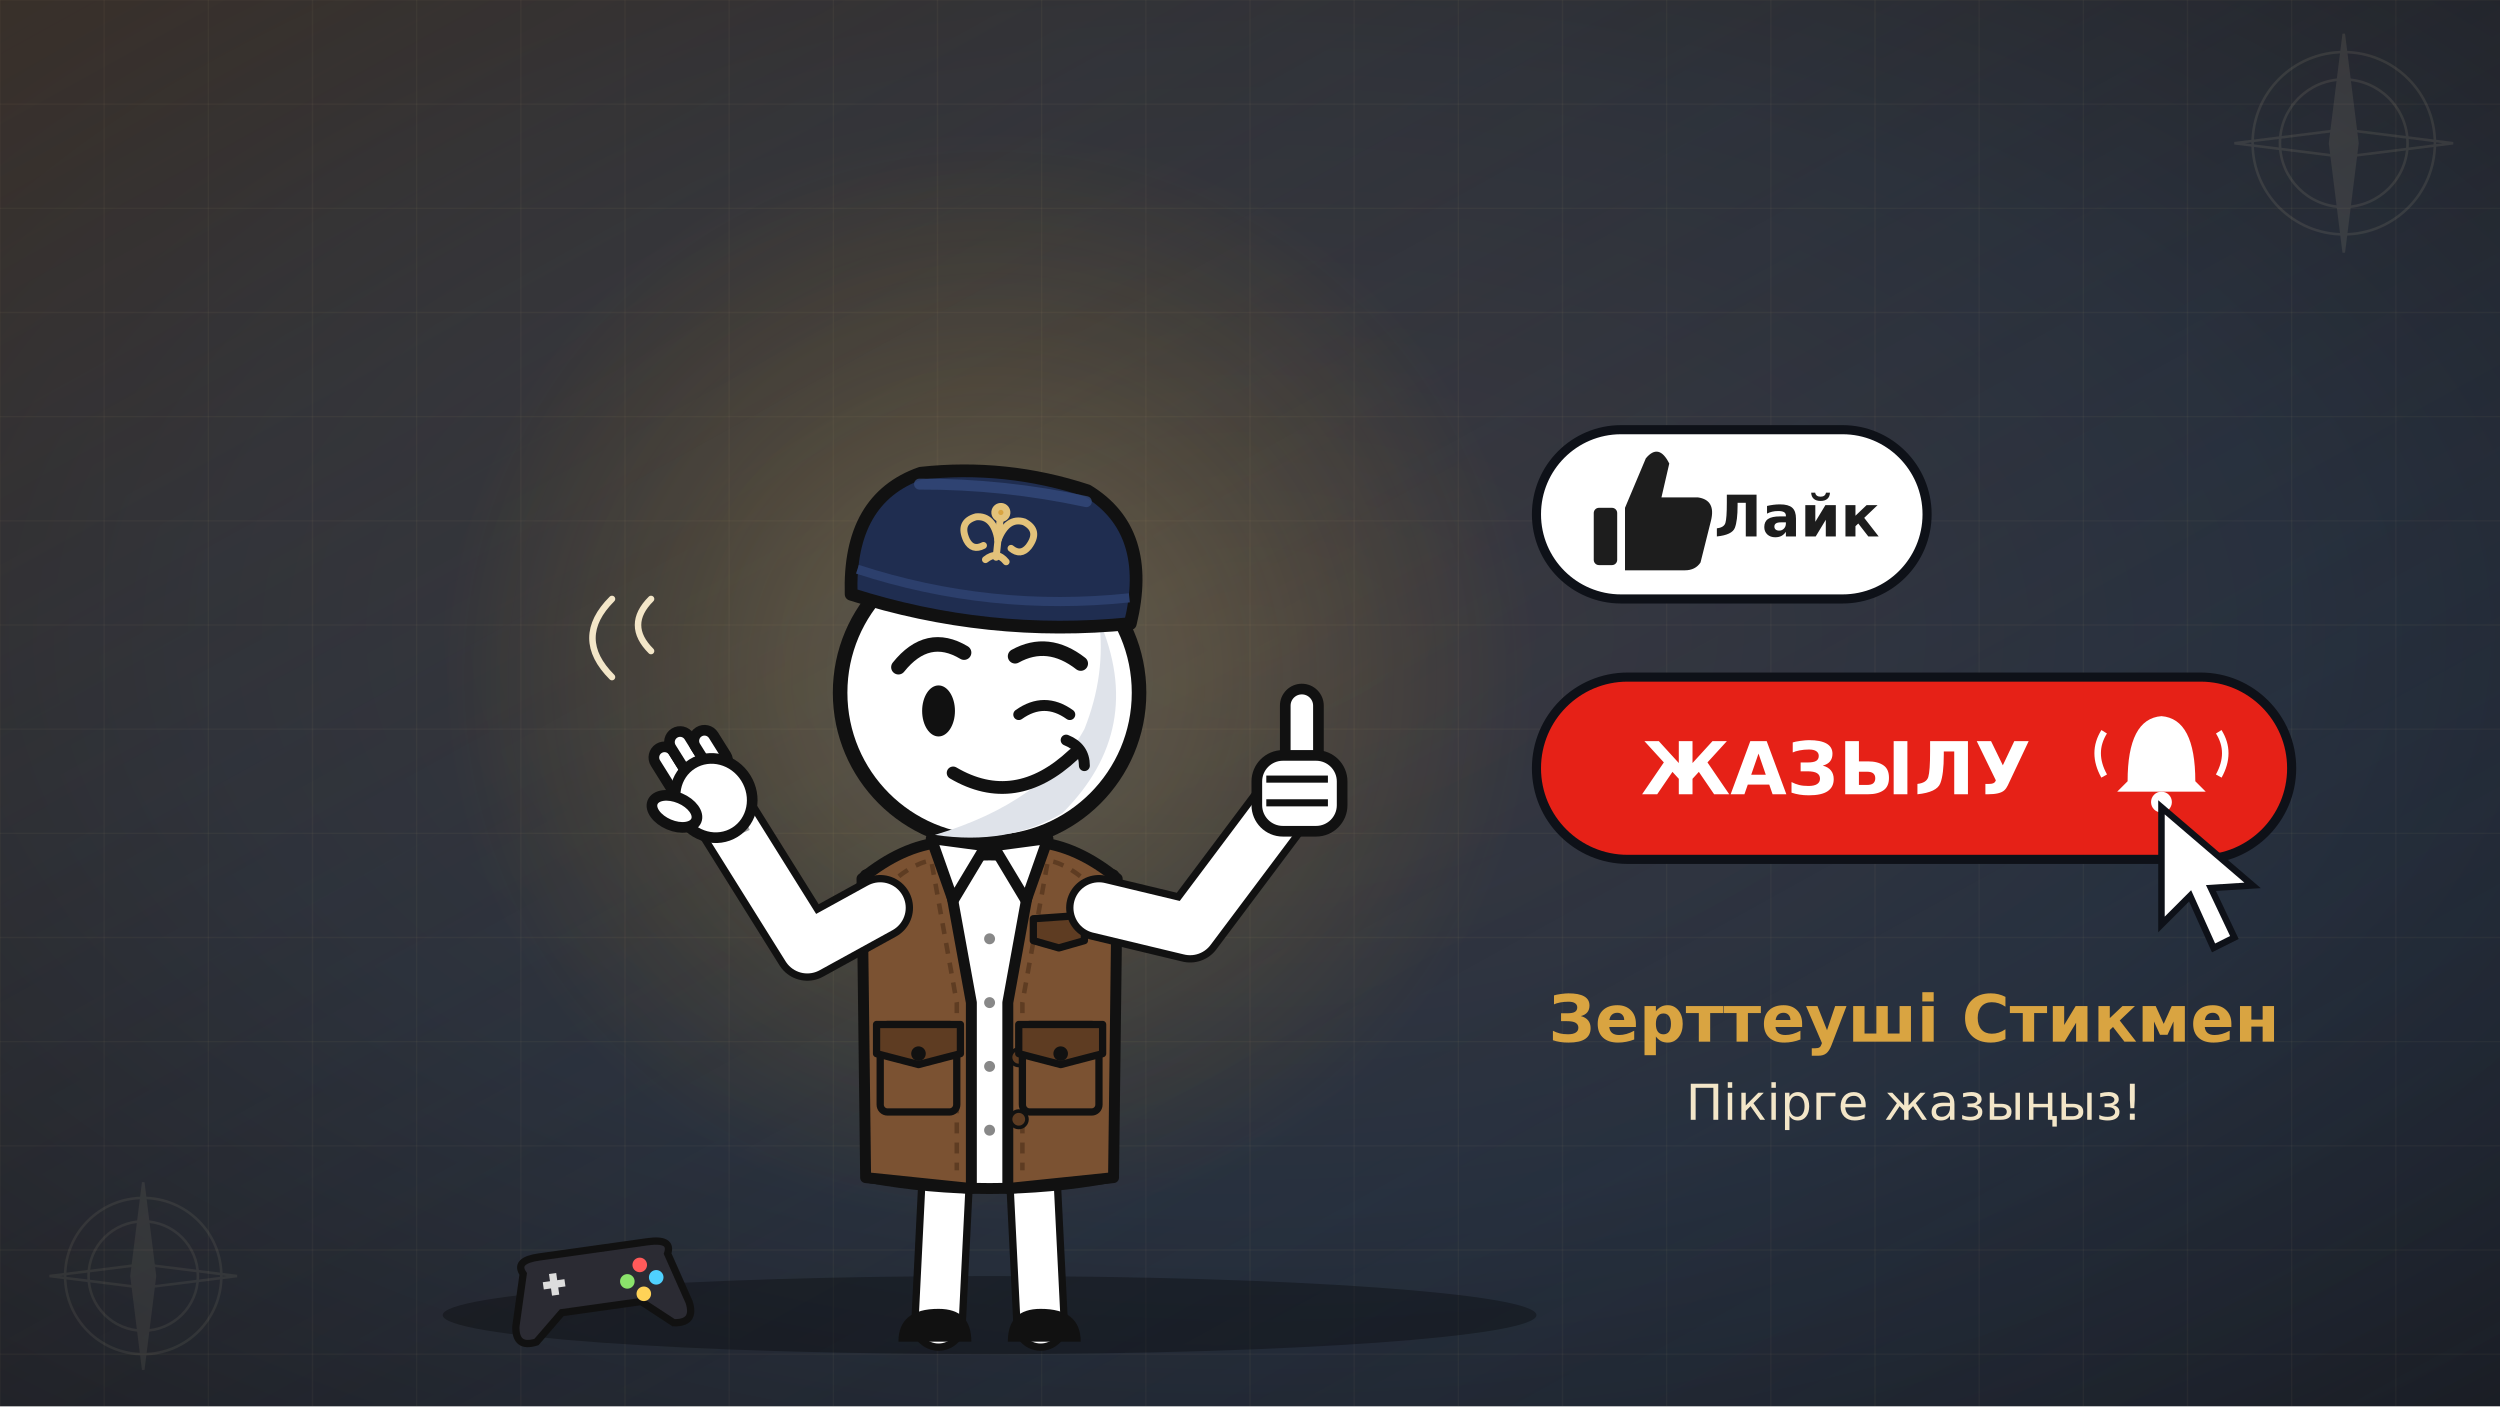
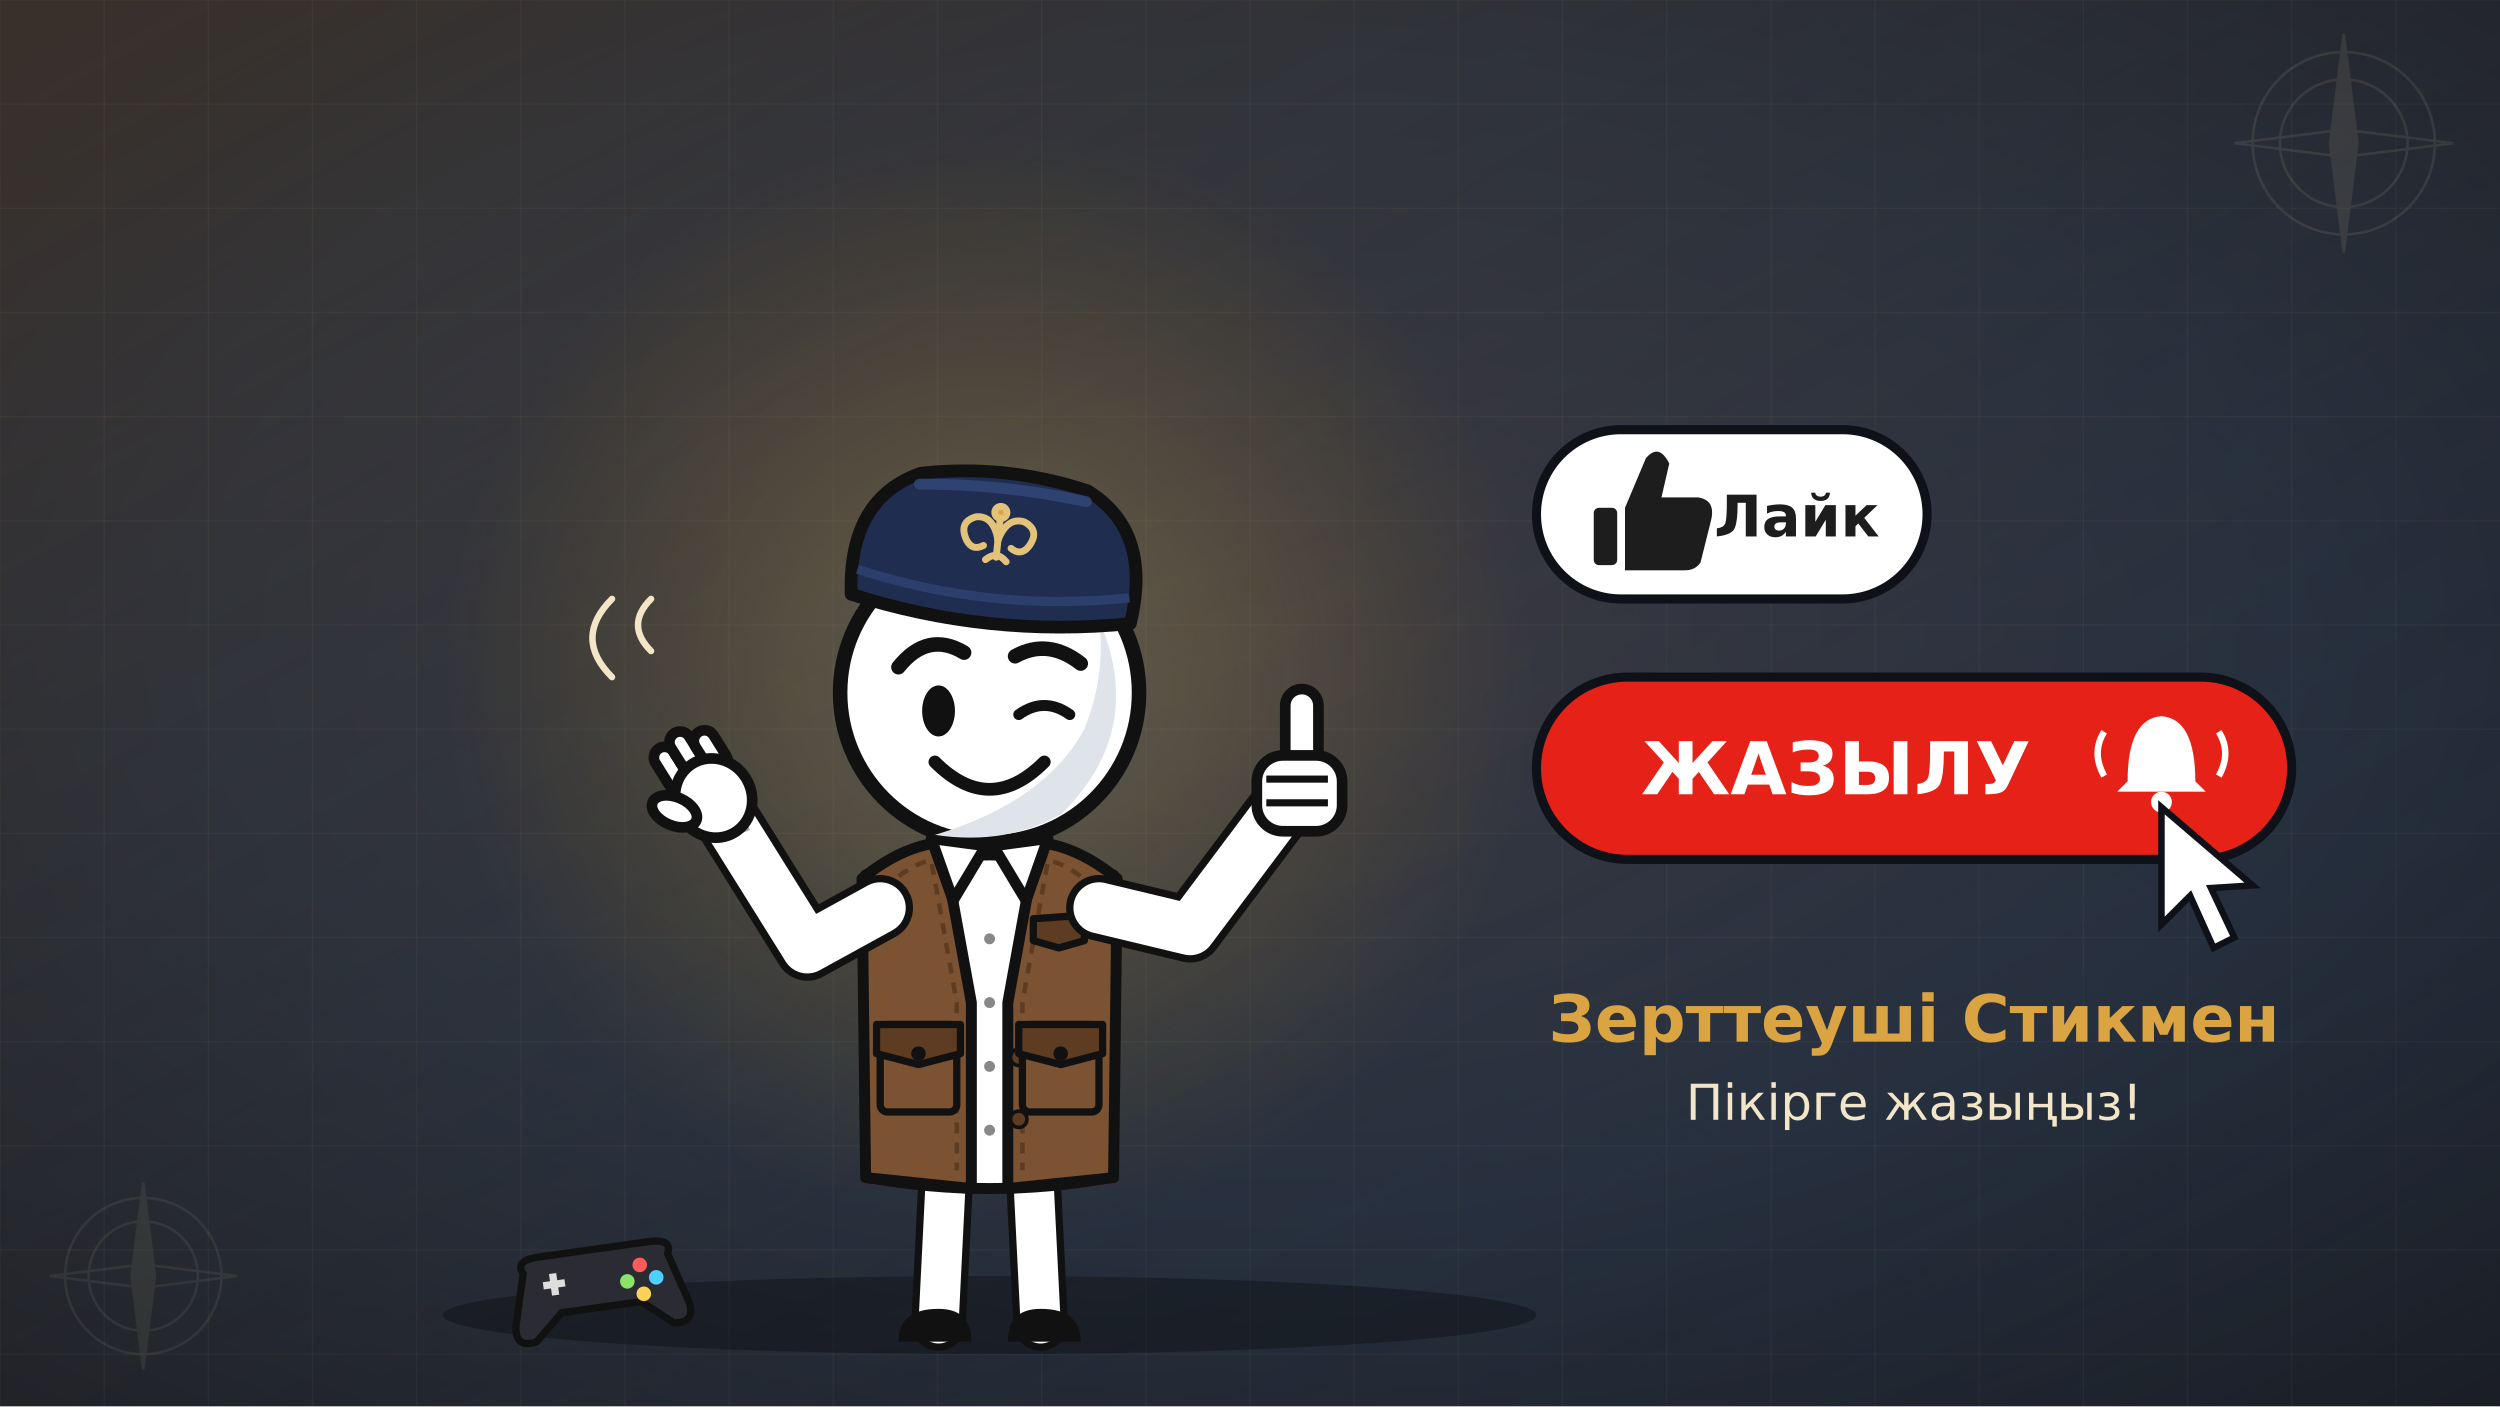
<svg xmlns="http://www.w3.org/2000/svg" width="1920" height="1080" viewBox="0 0 1920 1080">
  <defs>
    <radialGradient id="bg" cx="50%" cy="45%" r="75%">
      <stop offset="0" stop-color="#3a3a44" />
      <stop offset="0.55" stop-color="#26303f" />
      <stop offset="1" stop-color="#1a1d24" />
    </radialGradient>
    <linearGradient id="warm" x1="0" y1="0" x2="1" y2="1">
      <stop offset="0" stop-color="#5a4128" stop-opacity="0.45" />
      <stop offset="1" stop-color="#1b2a40" stop-opacity="0" />
    </linearGradient>
    <radialGradient id="glowGold">
      <stop offset="0" stop-color="#fff3b0" />
      <stop offset="0.35" stop-color="#ffd257" stop-opacity="0.9" />
      <stop offset="1" stop-color="#ffb300" stop-opacity="0" />
    </radialGradient>
    <radialGradient id="glowBlue">
      <stop offset="0" stop-color="#bfe9ff" stop-opacity="0.9" />
      <stop offset="1" stop-color="#4fb3ff" stop-opacity="0" />
    </radialGradient>
    <filter id="soft">
      <feGaussianBlur stdDeviation="6" />
    </filter>
  </defs>
  <rect width="1920" height="1080" fill="url(#bg)" />
  <rect width="1920" height="1080" fill="url(#warm)" />
  <g stroke="#c9b48a" stroke-opacity="0.05" stroke-width="1">
    <line x1="0" y1="0" x2="0" y2="1080" />
    <line x1="80" y1="0" x2="80" y2="1080" />
    <line x1="160" y1="0" x2="160" y2="1080" />
    <line x1="240" y1="0" x2="240" y2="1080" />
    <line x1="320" y1="0" x2="320" y2="1080" />
    <line x1="400" y1="0" x2="400" y2="1080" />
    <line x1="480" y1="0" x2="480" y2="1080" />
    <line x1="560" y1="0" x2="560" y2="1080" />
    <line x1="640" y1="0" x2="640" y2="1080" />
    <line x1="720" y1="0" x2="720" y2="1080" />
    <line x1="800" y1="0" x2="800" y2="1080" />
    <line x1="880" y1="0" x2="880" y2="1080" />
    <line x1="960" y1="0" x2="960" y2="1080" />
    <line x1="1040" y1="0" x2="1040" y2="1080" />
    <line x1="1120" y1="0" x2="1120" y2="1080" />
    <line x1="1200" y1="0" x2="1200" y2="1080" />
    <line x1="1280" y1="0" x2="1280" y2="1080" />
    <line x1="1360" y1="0" x2="1360" y2="1080" />
    <line x1="1440" y1="0" x2="1440" y2="1080" />
    <line x1="1520" y1="0" x2="1520" y2="1080" />
    <line x1="1600" y1="0" x2="1600" y2="1080" />
    <line x1="1680" y1="0" x2="1680" y2="1080" />
    <line x1="1760" y1="0" x2="1760" y2="1080" />
    <line x1="1840" y1="0" x2="1840" y2="1080" />
    <line x1="0" y1="0" x2="1920" y2="0" />
    <line x1="0" y1="80" x2="1920" y2="80" />
    <line x1="0" y1="160" x2="1920" y2="160" />
    <line x1="0" y1="240" x2="1920" y2="240" />
    <line x1="0" y1="320" x2="1920" y2="320" />
    <line x1="0" y1="400" x2="1920" y2="400" />
    <line x1="0" y1="480" x2="1920" y2="480" />
    <line x1="0" y1="560" x2="1920" y2="560" />
    <line x1="0" y1="640" x2="1920" y2="640" />
    <line x1="0" y1="720" x2="1920" y2="720" />
    <line x1="0" y1="800" x2="1920" y2="800" />
    <line x1="0" y1="880" x2="1920" y2="880" />
    <line x1="0" y1="960" x2="1920" y2="960" />
    <line x1="0" y1="1040" x2="1920" y2="1040" />
  </g>
  <g opacity="0.1" stroke="#e8d6ad" fill="none" stroke-width="2">
    <circle cx="1800" cy="110" r="70" />
    <circle cx="1800" cy="110" r="49.0" />
    <path d="M1800,26.0 L1810.5,110 L1800,194.0 L1789.5,110 Z" fill="#e8d6ad" />
    <path d="M1716.0,110 L1800,120.5 L1884.0,110 L1800,99.5 Z" />
  </g>
  <g opacity="0.08" stroke="#e8d6ad" fill="none" stroke-width="2">
    <circle cx="110" cy="980" r="60" />
    <circle cx="110" cy="980" r="42.0" />
    <path d="M110,908.0 L119.0,980 L110,1052.0 L101.0,980 Z" fill="#e8d6ad" />
    <path d="M38.0,980 L110,989.0 L182.0,980 L110,971.0 Z" />
  </g>
  <circle cx="760" cy="520" r="420" fill="url(#glowGold)" opacity="0.18" />
  <ellipse cx="760" cy="1010" rx="420" ry="30" fill="#000" opacity="0.3" />
  <g transform="translate(460,990) rotate(-8) scale(1.4)">
    <path d="M-40,-14 Q-44,-22 -30,-22 L30,-22 Q44,-22 40,-14 L48,14 Q50,26 38,24 L22,10 L-22,10 L-38,24 Q-50,26 -48,14 Z" fill="#2b2b33" stroke="#111111" stroke-width="4" />
    <path d="M-30,-6 h12 M-24,-12 v12" stroke="#ddd" stroke-width="4" />
    <circle cx="24" cy="-10" r="4" fill="#ff5a5a" />
    <circle cx="32" cy="-2" r="4" fill="#4fd1ff" />
    <circle cx="16" cy="-2" r="4" fill="#8be36b" />
    <circle cx="24" cy="6" r="4" fill="#ffd257" />
  </g>
  <g transform="translate(760,560) scale(1.4)">
    <path d="M-24,246 L-28,326" fill="none" stroke="#111111" stroke-width="30" stroke-linecap="round" stroke-linejoin="round" />
    <path d="M-24,246 L-28,326" fill="none" stroke="#ffffff" stroke-width="22" stroke-linecap="round" stroke-linejoin="round" />
    <path d="M24,246 L28,326" fill="none" stroke="#111111" stroke-width="30" stroke-linecap="round" stroke-linejoin="round" />
    <path d="M24,246 L28,326" fill="none" stroke="#ffffff" stroke-width="22" stroke-linecap="round" stroke-linejoin="round" />
    <path d="M-50,336 Q-50,318 -28,318 Q-10,318 -10,336 Z" fill="#111111" />
    <path d="M50,336 Q50,318 28,318 Q10,318 10,336 Z" fill="#111111" />
    <path d="M-68,80 Q0,58 68,80 L66,246 Q0,258 -66,246 Z" fill="#fff" stroke="#111111" stroke-width="6" stroke-linejoin="round" />
    <circle cx="0" cy="115" r="3" fill="#111111" opacity="0.5" />
    <circle cx="0" cy="150" r="3" fill="#111111" opacity="0.5" />
    <circle cx="0" cy="185" r="3" fill="#111111" opacity="0.5" />
    <circle cx="0" cy="220" r="3" fill="#111111" opacity="0.5" />
    <path d="M-70,82 Q-48,64 -26,62 L-10,150 L-10,252 L-68,246 Z" fill="#7b5232" stroke="#111111" stroke-width="6" stroke-linejoin="round" />
    <path d="M70,82 Q48,64 26,62 L10,150 L10,252 L68,246 Z" fill="#7b5232" stroke="#111111" stroke-width="6" stroke-linejoin="round" />
    <path d="M-58,88 Q-44,74 -32,72 L-18,150 L-18,242 M58,88 Q44,74 32,72 L18,150 L18,242" stroke="#5e3c22" stroke-width="2.5" stroke-dasharray="6 5" fill="none" />
    <circle cx="16" cy="180" r="4.5" fill="#5e3c22" stroke="#111111" stroke-width="2" />
    <circle cx="16" cy="214" r="4.5" fill="#5e3c22" stroke="#111111" stroke-width="2" />
    <rect x="-60" y="162" width="42" height="48" rx="4" fill="#7b5232" stroke="#111111" stroke-width="4" />
    <path d="M-62,162 L-16,162 L-16,178 L-39,184 L-62,178 Z" fill="#5e3c22" stroke="#111111" stroke-width="4" stroke-linejoin="round" />
    <circle cx="-39" cy="178" r="4" fill="#111111" />
    <rect x="18" y="162" width="42" height="48" rx="4" fill="#7b5232" stroke="#111111" stroke-width="4" />
    <path d="M16,162 L62,162 L62,178 L39,184 L16,178 Z" fill="#5e3c22" stroke="#111111" stroke-width="4" stroke-linejoin="round" />
    <circle cx="39" cy="178" r="4" fill="#111111" />
    <path d="M24,104 L52,102 L52,116 L38,120 L24,116 Z" fill="#5e3c22" stroke="#111111" stroke-width="4" stroke-linejoin="round" />
    <path d="M-2,64 L-32,60 L-20,94 Z" fill="#fff" stroke="#111111" stroke-width="6" stroke-linejoin="round" />
    <path d="M2,64 L32,60 L20,94 Z" fill="#fff" stroke="#111111" stroke-width="6" stroke-linejoin="round" />
    <path d="M-60,98 L-100,120 L-150,40" fill="none" stroke="#111111" stroke-width="36" stroke-linecap="round" stroke-linejoin="round" />
    <path d="M-60,98 L-100,120 L-150,40" fill="none" stroke="#ffffff" stroke-width="28" stroke-linecap="round" stroke-linejoin="round" />
    <path d="M60,98 L110,110 L170,30" fill="none" stroke="#111111" stroke-width="36" stroke-linecap="round" stroke-linejoin="round" />
    <path d="M60,98 L110,110 L170,30" fill="none" stroke="#ffffff" stroke-width="28" stroke-linecap="round" stroke-linejoin="round" />
    <g transform="translate(-150,40) rotate(-122.0) scale(1.3,1.3)">
      <rect x="10" y="-13" width="22" height="9" rx="4.5" fill="#fff" stroke="#111111" stroke-width="4.5" stroke-linejoin="round" />
      <rect x="12" y="-4" width="22" height="9" rx="4.5" fill="#fff" stroke="#111111" stroke-width="4.5" stroke-linejoin="round" />
      <rect x="10" y="5" width="19" height="9" rx="4.5" fill="#fff" stroke="#111111" stroke-width="4.5" stroke-linejoin="round" />
      <ellipse cx="2" cy="0" rx="17" ry="16" fill="#fff" stroke="#111111" stroke-width="4.5" stroke-linejoin="round" />
      <ellipse cx="6" cy="-17" rx="10" ry="6" transform="rotate(-35 6 -17)" fill="#fff" stroke="#111111" stroke-width="4.5" stroke-linejoin="round" />
      <path d="M-14,-6 L-16,6" stroke="#111111" stroke-width="3" opacity="0.4" />
    </g>
    <g transform="translate(170,30) scale(1.3) translate(-170,-30)">
      <rect x="164" y="-10" width="14" height="34" rx="7" fill="#fff" stroke="#111111" stroke-width="4.5" />
      <rect x="152" y="18" width="36" height="32" rx="11" fill="#fff" stroke="#111111" stroke-width="4.5" />
      <path d="M156,28 h26 M156,38 h26" stroke="#111111" stroke-width="3" />
    </g>
    <circle cx="0" cy="-20" r="82" fill="#fff" stroke="#111111" stroke-width="8" />
    <path d="M60,-60 Q86,0 40,46 Q10,64 -30,58 Q30,40 52,0 Q64,-30 60,-60 Z" fill="#dfe3ea" />
    <g opacity="1" transform="translate(0,0)">
      <ellipse cx="-28" cy="-10" rx="9" ry="14" fill="#111111" />
      <path d="M16,-8 Q30,-18 44,-8" stroke="#111111" stroke-width="6" fill="none" stroke-linecap="round" />
      <path d="M-50,-34 Q-34,-54 -14,-42" stroke="#111111" stroke-width="8" fill="none" stroke-linecap="round" />
      <path d="M14,-40 Q32,-50 50,-36" stroke="#111111" stroke-width="8" fill="none" stroke-linecap="round" />
-       <path d="M-20,24 Q14,44 46,14" stroke="#111111" stroke-width="7" fill="none" stroke-linecap="round" />
-       <path d="M42,6 Q52,10 52,20" stroke="#111111" stroke-width="6" fill="none" stroke-linecap="round" />
+       <path d="M-30,18 Q0,48 30,18" stroke="#111111" stroke-width="7" fill="none" stroke-linecap="round" />
    </g>
    <g opacity="1" transform="rotate(6 0 -60)">
      <path d="M-77,-66 Q-84,-118 -46,-136 Q0,-146 46,-136 Q84,-118 77,-66 Q0,-50 -77,-66 Z" fill="#1f2d50" stroke="#111111" stroke-width="7" stroke-linejoin="round" />
      <path d="M-75,-80 Q0,-64 75,-80" stroke="#2c3f6c" stroke-width="5" fill="none" />
      <path d="M-46,-130 Q0,-135 46,-130" stroke="#33497a" stroke-width="6" fill="none" stroke-linecap="round" opacity="0.8" />
      <g stroke="#e3c27a" stroke-width="4" fill="none" stroke-linecap="round" transform="translate(0,-104) scale(0.95)">
        <path d="M0,10 L0,-12" />
        <path d="M0,0 Q-4,-14 -14,-12 Q-24,-8 -18,2 Q-14,8 -8,4" />
        <path d="M0,0 Q4,-14 14,-12 Q24,-8 18,2 Q14,8 8,4" />
        <path d="M-6,12 Q0,6 6,12" />
        <circle cx="0" cy="-16" r="3.5" fill="#d9a441" />
      </g>
    </g>
  </g>
  <path d="M500,500 q-20,-20 0,-40 M470,520 q-30,-30 0,-60" stroke="#f3e6c8" stroke-width="5" fill="none" stroke-linecap="round" />
  <g transform="translate(1180,330)">
    <rect width="300" height="130" rx="65" fill="#ffffff" stroke="#0e1118" stroke-width="7" />
    <g transform="translate(80,66)">
      <rect x="-36" y="-6" width="18" height="44" rx="4" fill="#1d1d1d" />
      <path d="M-12,-6 L4,-44 Q14,-56 22,-40 L16,-14 L44,-14 Q58,-12 54,4 L46,36 Q42,42 34,42 L-12,42 Z" fill="#1d1d1d" />
    </g>
    <text x="200" y="82" font-family="DejaVu Sans, Arial, sans-serif" font-size="44" font-weight="bold" fill="#1d1d1d" text-anchor="middle">Лайк</text>
  </g>
  <g transform="translate(1180,520)">
    <rect width="580" height="140" rx="70" fill="#e62117" stroke="#0e1118" stroke-width="7" />
    <text x="230" y="90" font-family="DejaVu Sans, Arial, sans-serif" font-size="56" font-weight="bold" fill="#ffffff" text-anchor="middle">ЖАЗЫЛУ</text>
    <g transform="translate(480,62)">
      <path d="M-26,18 Q-26,-30 0,-32 Q26,-30 26,18 L34,26 L-34,26 Z" fill="#fff" />
      <circle cx="0" cy="34" r="8" fill="#fff" />
      <path d="M-44,-20 q-10,16 0,34 M44,-20 q10,16 0,34" stroke="#fff" stroke-width="5" fill="none" />
    </g>
  </g>
  <path d="M1660,620 l0,90 l22,-22 l18,40 l16,-8 l-18,-38 l32,-2 Z" fill="#fff" stroke="#0e1118" stroke-width="5" />
  <text x="1470" y="800" font-family="DejaVu Sans, Arial, sans-serif" font-size="50" font-weight="bold" fill="#d9a441" text-anchor="middle">Зерттеуші Стикмен</text>
  <text x="1470" y="860" font-family="DejaVu Sans, Arial, sans-serif" font-size="38" font-weight="normal" fill="#f3e6c8" text-anchor="middle">Пікірге жазыңыз!</text>
</svg>
